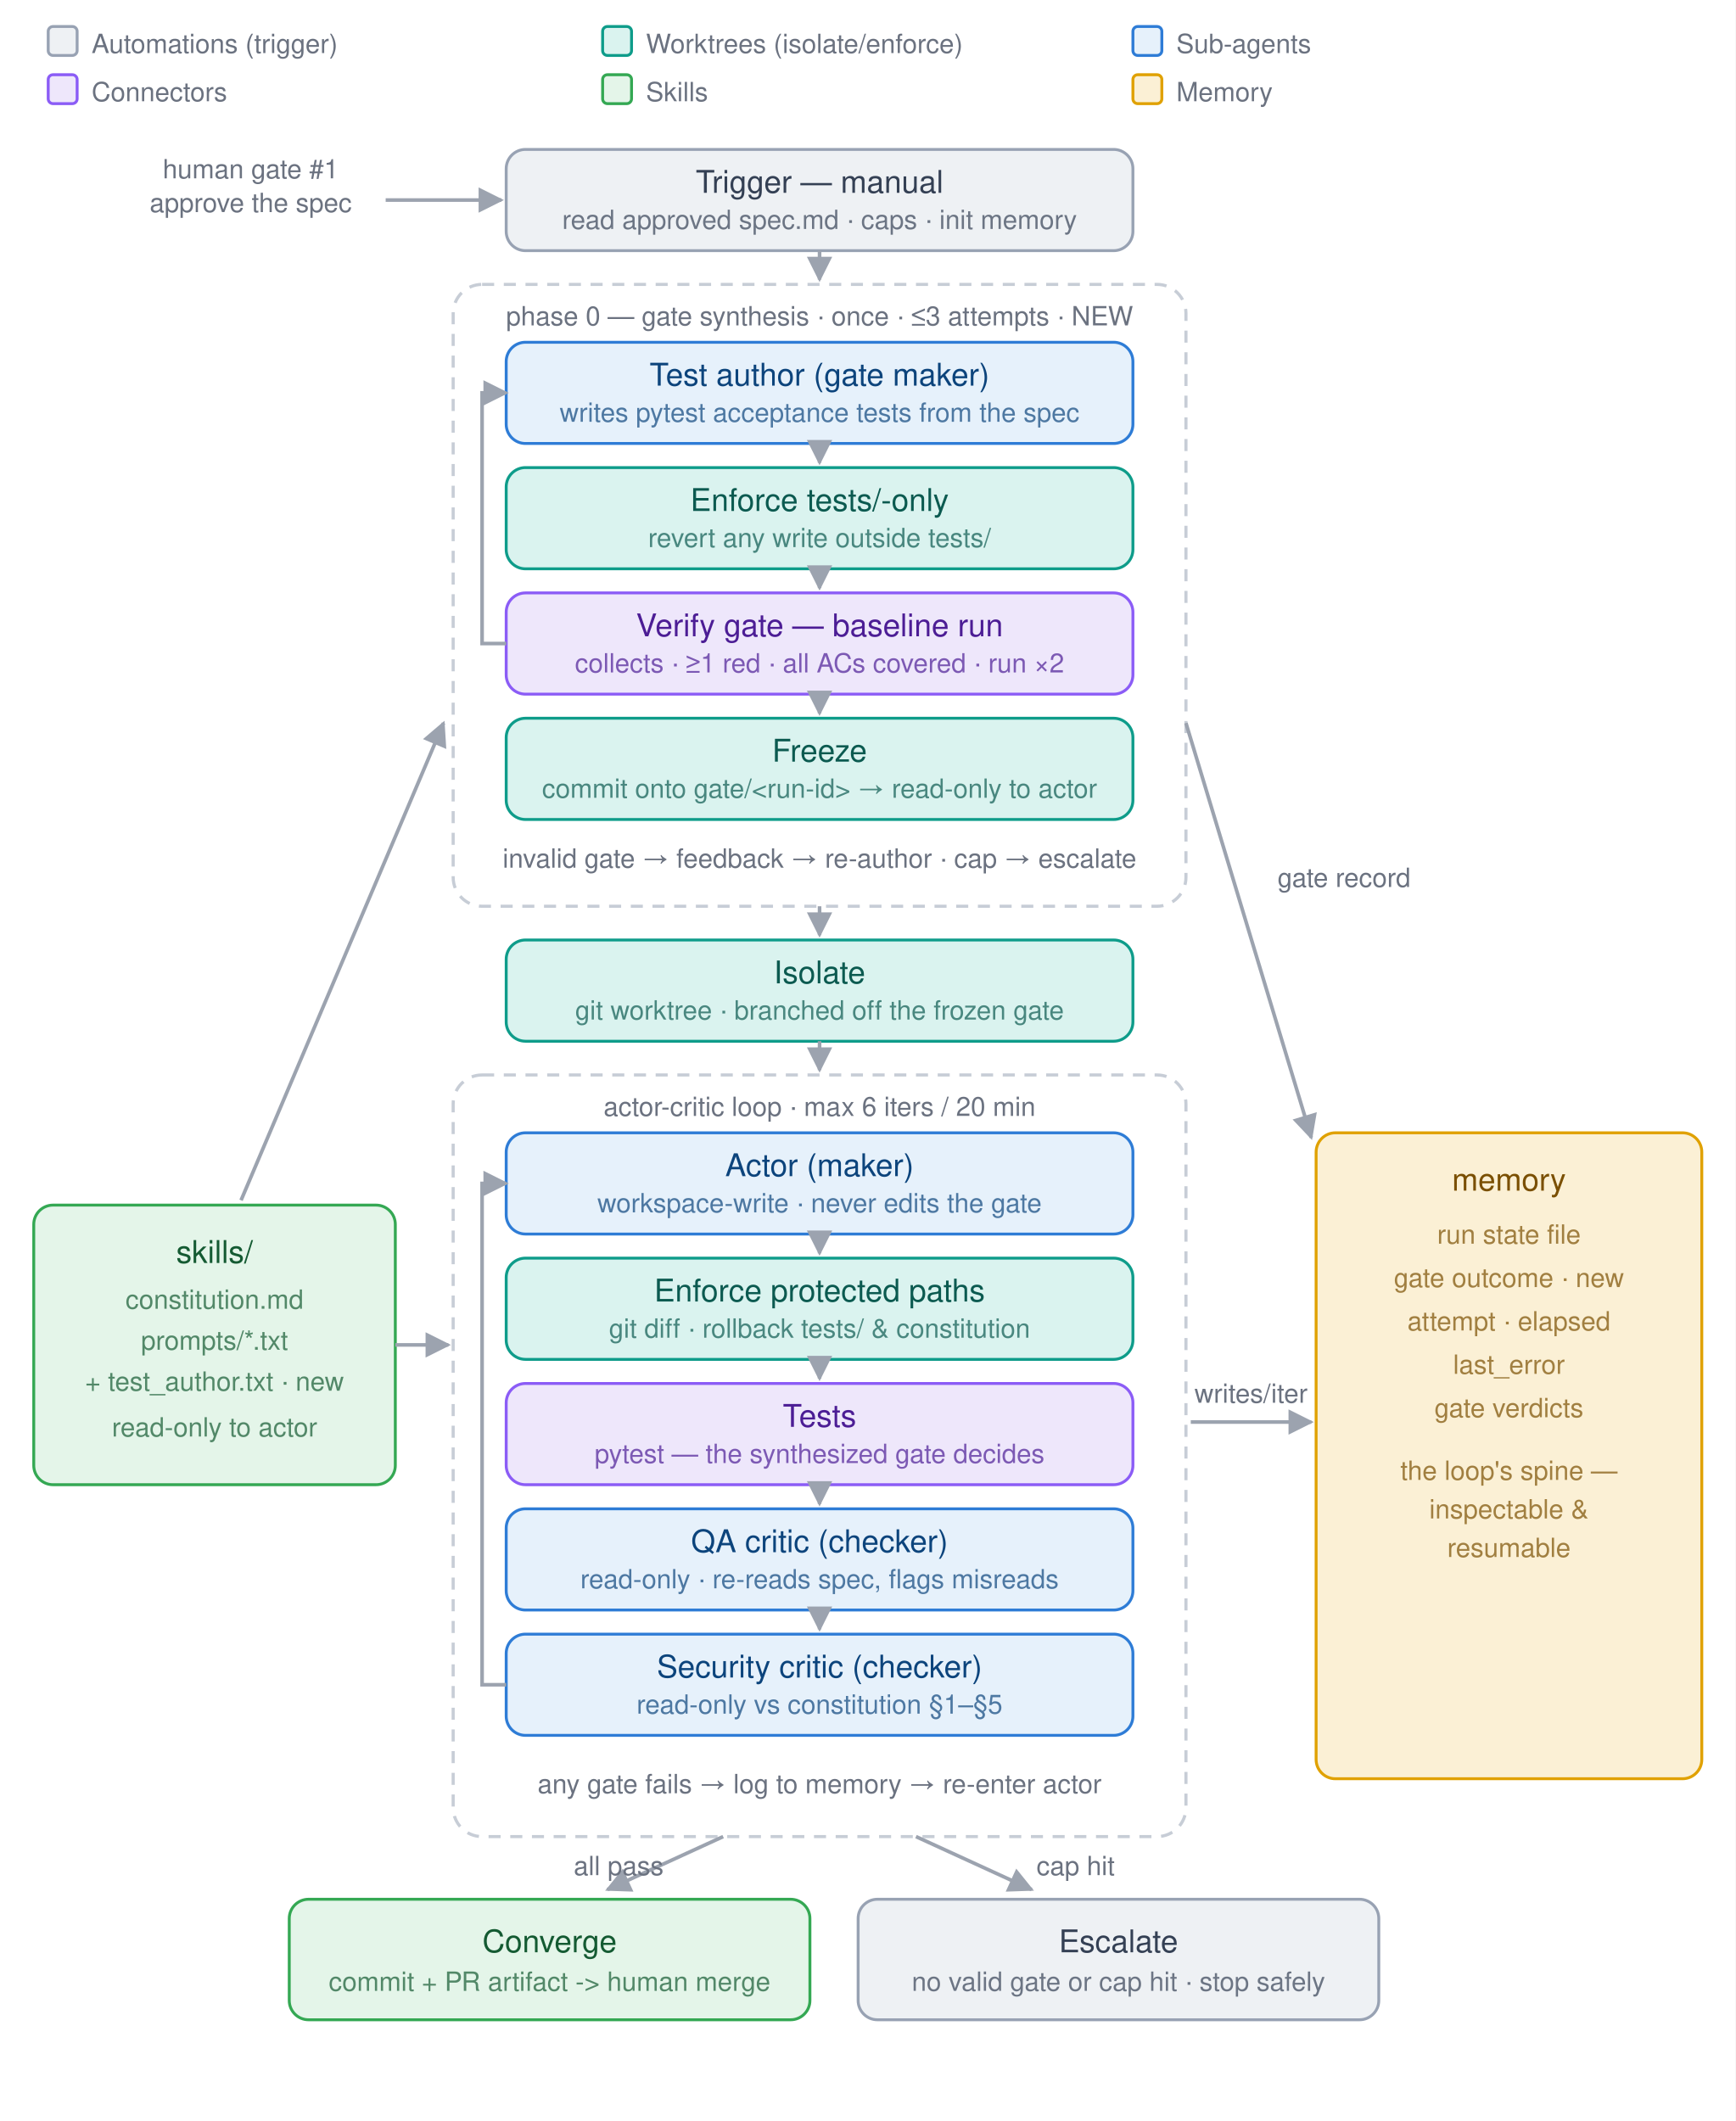
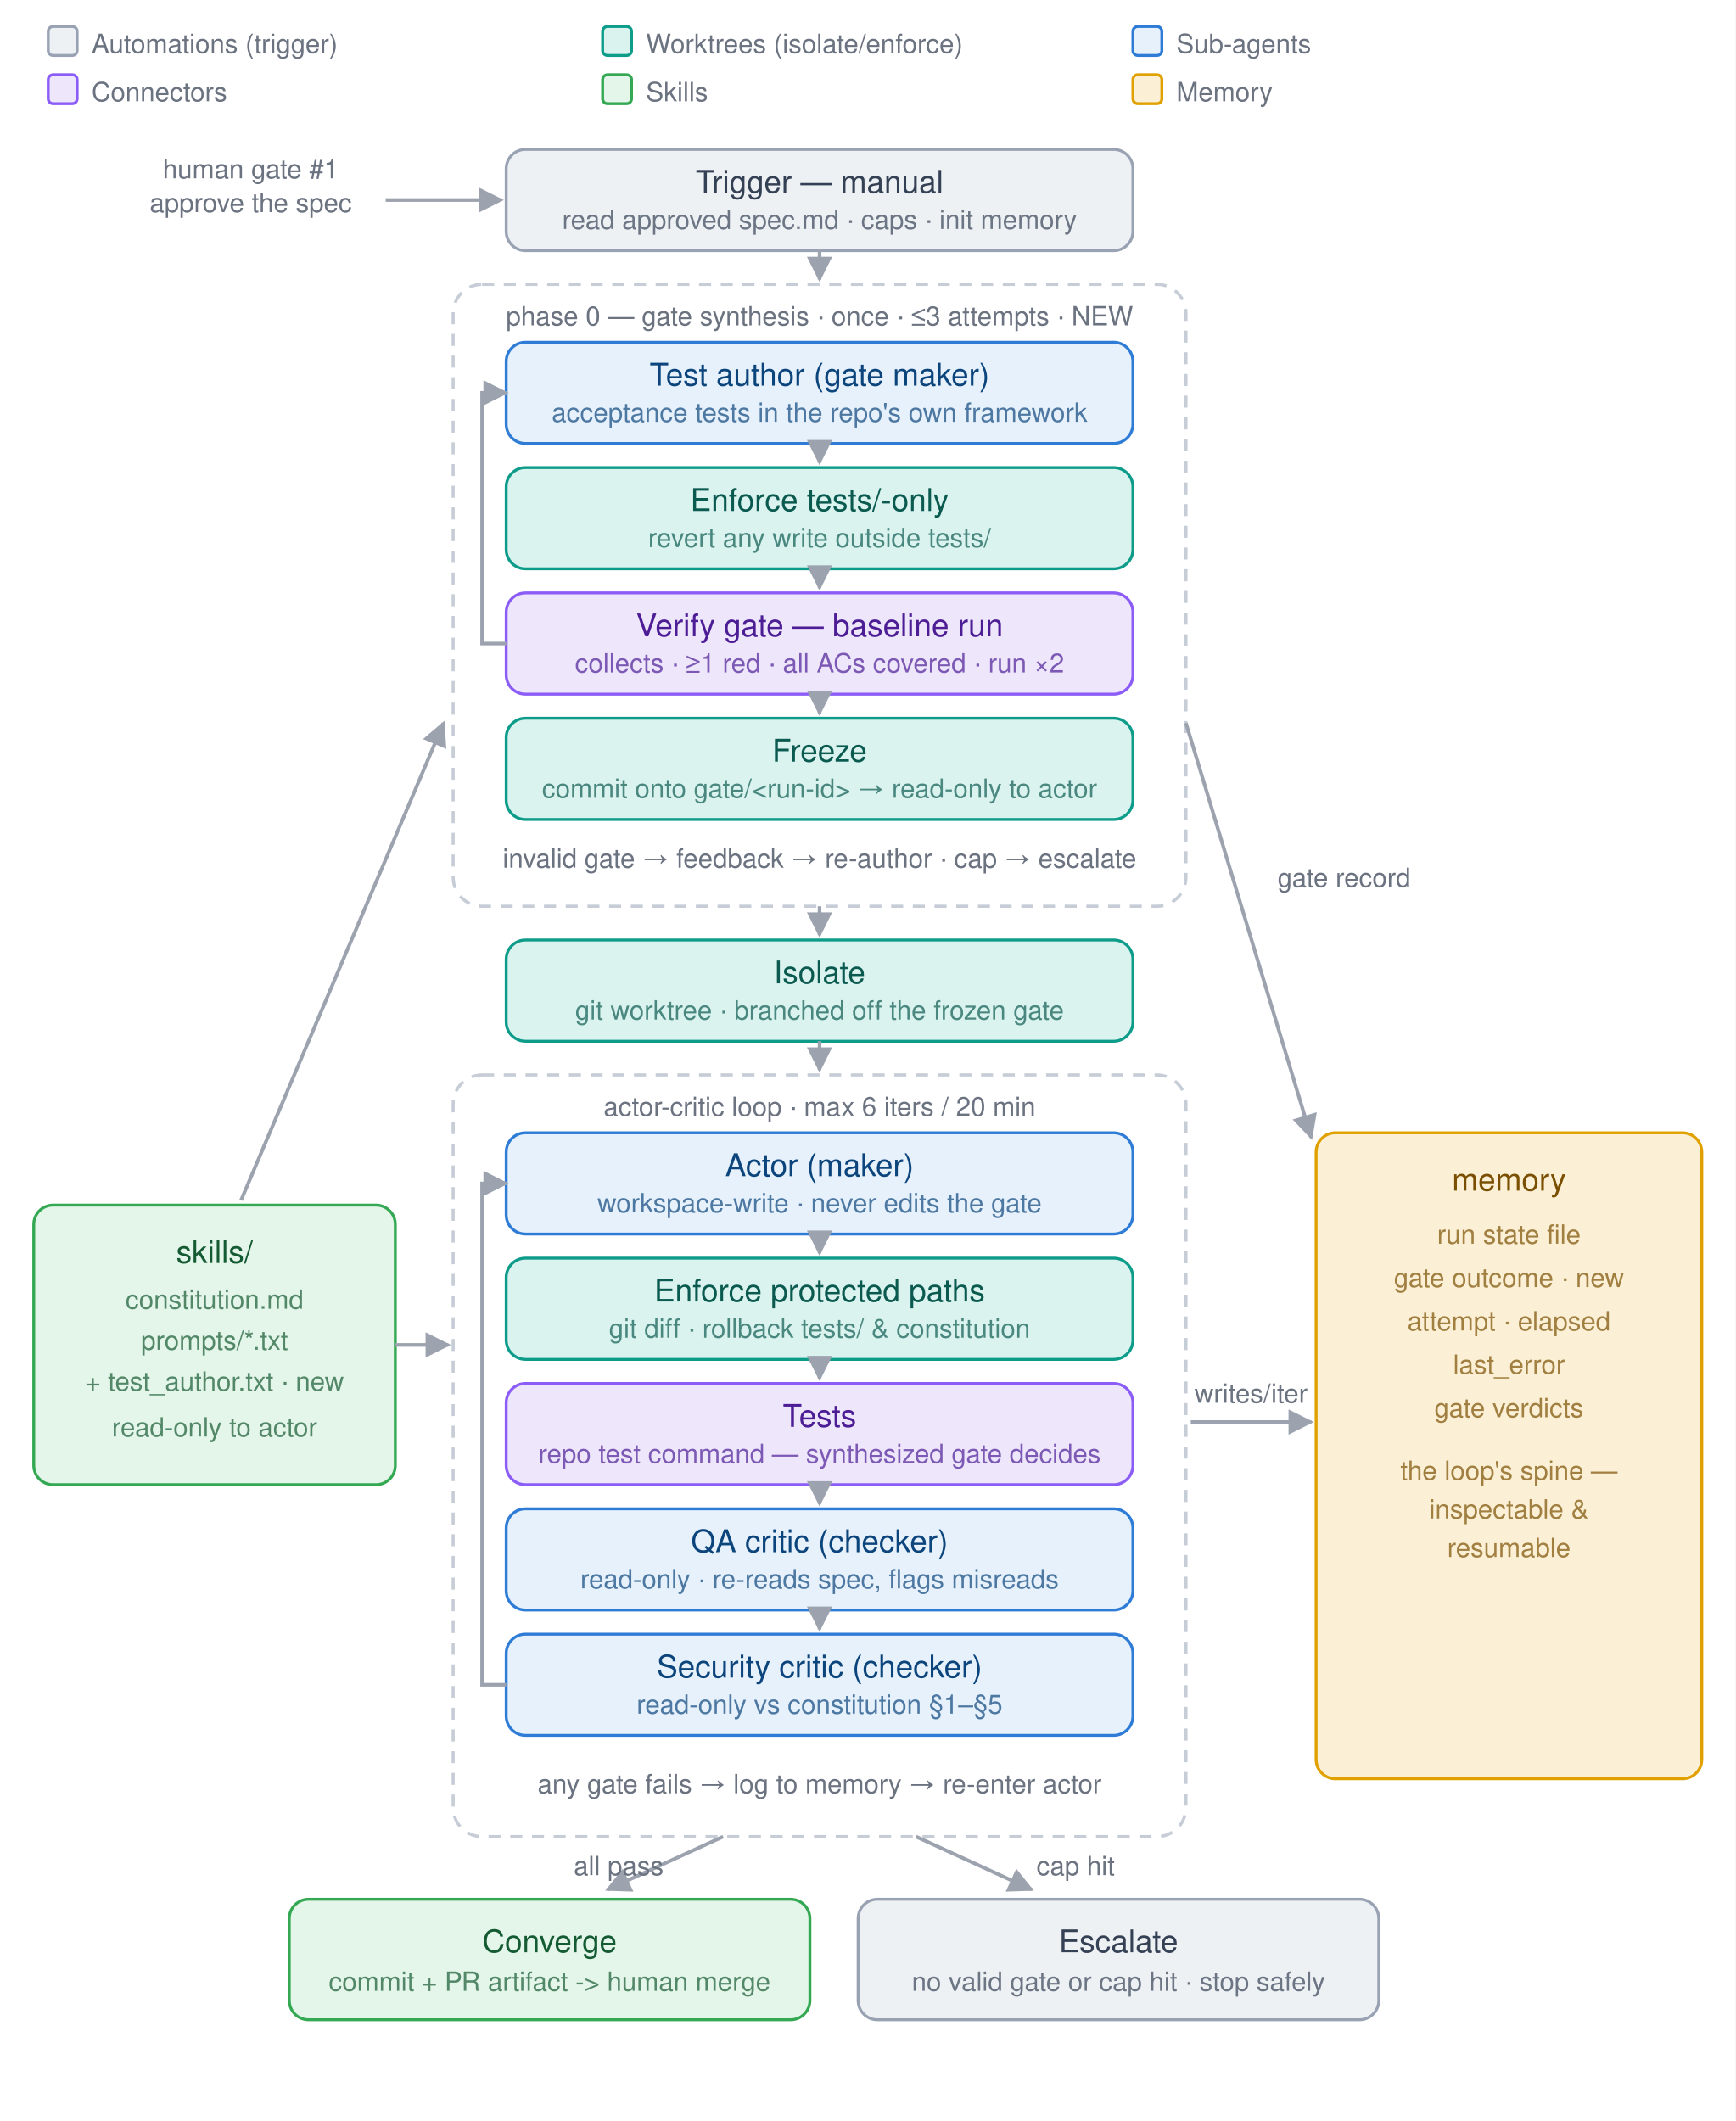
<svg xmlns="http://www.w3.org/2000/svg" width="720" viewBox="0 0 720 880" role="img">
  <defs>
    <style>
.c-gray rect{fill:#EEF1F4;stroke:#98A2B3;stroke-width:1.2}
.c-gray text{fill:#344054}
.c-blue rect{fill:#E6F1FB;stroke:#2E7CD6;stroke-width:1.2}
.c-blue text{fill:#0C447C}
.c-teal rect{fill:#DAF3EF;stroke:#0E9C8A;stroke-width:1.2}
.c-teal text{fill:#0B5A50}
.c-purple rect{fill:#EEE7FB;stroke:#8B5CF6;stroke-width:1.2}
.c-purple text{fill:#4C1D95}
.c-green rect{fill:#E4F5E9;stroke:#34A853;stroke-width:1.2}
.c-green text{fill:#145A32}
.c-amber rect{fill:#FBF0D5;stroke:#E0A100;stroke-width:1.2}
.c-amber text{fill:#7A4F01}
text{font-family:-apple-system,Segoe UI,Helvetica,Arial,sans-serif}
</style>
    <marker id="ah" viewBox="0 0 10 10" refX="9" refY="5" markerWidth="7" markerHeight="7" orient="auto-start-reverse">
      <path d="M0 0 L10 5 L0 10 z" fill="#9CA3AF" />
    </marker>
  </defs>
  <rect x="0" y="0" width="720" height="880" fill="#FFFFFF" />
  <g class="c-gray">
    <rect x="20" y="11" width="12" height="12" rx="2" />
  </g>
  <text x="38" y="22" font-size="11" fill="#6B7280">Automations (trigger)</text>
  <g class="c-teal">
    <rect x="250" y="11" width="12" height="12" rx="2" />
  </g>
  <text x="268" y="22" font-size="11" fill="#6B7280">Worktrees (isolate/enforce)</text>
  <g class="c-blue">
    <rect x="470" y="11" width="12" height="12" rx="2" />
  </g>
  <text x="488" y="22" font-size="11" fill="#6B7280">Sub-agents</text>
  <g class="c-purple">
    <rect x="20" y="31" width="12" height="12" rx="2" />
  </g>
  <text x="38" y="42" font-size="11" fill="#6B7280">Connectors</text>
  <g class="c-green">
    <rect x="250" y="31" width="12" height="12" rx="2" />
  </g>
  <text x="268" y="42" font-size="11" fill="#6B7280">Skills</text>
  <g class="c-amber">
    <rect x="470" y="31" width="12" height="12" rx="2" />
  </g>
  <text x="488" y="42" font-size="11" fill="#6B7280">Memory</text>
  <text x="104" y="74" font-size="11" fill="#6B7280" text-anchor="middle">human gate #1</text>
  <text x="104" y="88" font-size="11" fill="#6B7280" text-anchor="middle">approve the spec</text>
  <line x1="160" y1="83" x2="208" y2="83" stroke="#9CA3AF" stroke-width="1.5" marker-end="url(#ah)" />
  <g class="c-gray">
    <rect x="210" y="62" width="260" height="42" rx="8" />
    <text x="340" y="80" font-size="13" font-weight="500" text-anchor="middle">Trigger — manual</text>
    <text x="340" y="95" font-size="11" text-anchor="middle" opacity="0.7">read approved spec.md · caps · init memory</text>
  </g>
  <line x1="340" y1="104" x2="340" y2="116" stroke="#9CA3AF" stroke-width="1.5" marker-end="url(#ah)" />
  <rect x="188" y="118" width="304" height="258" rx="12" fill="none" stroke="#C7CDD6" stroke-width="1.3" stroke-dasharray="5 4" />
  <text x="340" y="135" font-size="11" text-anchor="middle" fill="#6B7280">phase 0 — gate synthesis · once · ≤3 attempts · NEW</text>
  <g class="c-blue">
    <rect x="210" y="142" width="260" height="42" rx="8" />
    <text x="340" y="160" font-size="13" font-weight="500" text-anchor="middle">Test author (gate maker)</text>
-     <text x="340" y="175" font-size="11" text-anchor="middle" opacity="0.7">writes pytest acceptance tests from the spec</text>
+     <text x="340" y="175" font-size="11" text-anchor="middle" opacity="0.7">acceptance tests in the repo's own framework</text>
  </g>
  <line x1="340" y1="184" x2="340" y2="192" stroke="#9CA3AF" stroke-width="1.5" marker-end="url(#ah)" />
  <g class="c-teal">
    <rect x="210" y="194" width="260" height="42" rx="8" />
    <text x="340" y="212" font-size="13" font-weight="500" text-anchor="middle">Enforce tests/-only</text>
    <text x="340" y="227" font-size="11" text-anchor="middle" opacity="0.7">revert any write outside tests/</text>
  </g>
  <line x1="340" y1="236" x2="340" y2="244" stroke="#9CA3AF" stroke-width="1.5" marker-end="url(#ah)" />
  <g class="c-purple">
    <rect x="210" y="246" width="260" height="42" rx="8" />
    <text x="340" y="264" font-size="13" font-weight="500" text-anchor="middle">Verify gate — baseline run</text>
    <text x="340" y="279" font-size="11" text-anchor="middle" opacity="0.7">collects · ≥1 red · all ACs covered · run ×2</text>
  </g>
  <line x1="340" y1="288" x2="340" y2="296" stroke="#9CA3AF" stroke-width="1.5" marker-end="url(#ah)" />
  <g class="c-teal">
    <rect x="210" y="298" width="260" height="42" rx="8" />
    <text x="340" y="316" font-size="13" font-weight="500" text-anchor="middle">Freeze</text>
    <text x="340" y="331" font-size="11" text-anchor="middle" opacity="0.7">commit onto gate/&lt;run-id&gt; → read-only to actor</text>
  </g>
  <text x="340" y="360" font-size="11" text-anchor="middle" fill="#6B7280">invalid gate → feedback → re-author · cap → escalate</text>
  <path d="M 210 267 L 200 267 L 200 163 L 210 163" fill="none" stroke="#9CA3AF" stroke-width="1.5" marker-end="url(#ah)" />
  <line x1="340" y1="376" x2="340" y2="388" stroke="#9CA3AF" stroke-width="1.5" marker-end="url(#ah)" />
  <g class="c-teal">
    <rect x="210" y="390" width="260" height="42" rx="8" />
    <text x="340" y="408" font-size="13" font-weight="500" text-anchor="middle">Isolate</text>
    <text x="340" y="423" font-size="11" text-anchor="middle" opacity="0.7">git worktree · branched off the frozen gate</text>
  </g>
  <line x1="340" y1="432" x2="340" y2="444" stroke="#9CA3AF" stroke-width="1.5" marker-end="url(#ah)" />
  <rect x="188" y="446" width="304" height="316" rx="12" fill="none" stroke="#C7CDD6" stroke-width="1.3" stroke-dasharray="5 4" />
  <text x="340" y="463" font-size="11" text-anchor="middle" fill="#6B7280">actor-critic loop · max 6 iters / 20 min</text>
  <g class="c-blue">
    <rect x="210" y="470" width="260" height="42" rx="8" />
    <text x="340" y="488" font-size="13" font-weight="500" text-anchor="middle">Actor (maker)</text>
    <text x="340" y="503" font-size="11" text-anchor="middle" opacity="0.7">workspace-write · never edits the gate</text>
  </g>
  <line x1="340" y1="512" x2="340" y2="520" stroke="#9CA3AF" stroke-width="1.5" marker-end="url(#ah)" />
  <g class="c-teal">
    <rect x="210" y="522" width="260" height="42" rx="8" />
    <text x="340" y="540" font-size="13" font-weight="500" text-anchor="middle">Enforce protected paths</text>
    <text x="340" y="555" font-size="11" text-anchor="middle" opacity="0.7">git diff · rollback tests/ &amp; constitution</text>
  </g>
  <line x1="340" y1="564" x2="340" y2="572" stroke="#9CA3AF" stroke-width="1.5" marker-end="url(#ah)" />
  <g class="c-purple">
    <rect x="210" y="574" width="260" height="42" rx="8" />
    <text x="340" y="592" font-size="13" font-weight="500" text-anchor="middle">Tests</text>
-     <text x="340" y="607" font-size="11" text-anchor="middle" opacity="0.7">pytest — the synthesized gate decides</text>
+     <text x="340" y="607" font-size="11" text-anchor="middle" opacity="0.7">repo test command — synthesized gate decides</text>
  </g>
  <line x1="340" y1="616" x2="340" y2="624" stroke="#9CA3AF" stroke-width="1.5" marker-end="url(#ah)" />
  <g class="c-blue">
    <rect x="210" y="626" width="260" height="42" rx="8" />
    <text x="340" y="644" font-size="13" font-weight="500" text-anchor="middle">QA critic (checker)</text>
    <text x="340" y="659" font-size="11" text-anchor="middle" opacity="0.7">read-only · re-reads spec, flags misreads</text>
  </g>
  <line x1="340" y1="668" x2="340" y2="676" stroke="#9CA3AF" stroke-width="1.5" marker-end="url(#ah)" />
  <g class="c-blue">
    <rect x="210" y="678" width="260" height="42" rx="8" />
    <text x="340" y="696" font-size="13" font-weight="500" text-anchor="middle">Security critic (checker)</text>
    <text x="340" y="711" font-size="11" text-anchor="middle" opacity="0.7">read-only vs constitution §1–§5</text>
  </g>
  <text x="340" y="744" font-size="11" text-anchor="middle" fill="#6B7280">any gate fails → log to memory → re-enter actor</text>
  <path d="M 210 699 L 200 699 L 200 491 L 210 491" fill="none" stroke="#9CA3AF" stroke-width="1.5" marker-end="url(#ah)" />
  <g class="c-green">
    <rect x="14" y="500" width="150" height="116" rx="8" />
    <text x="89" y="524" font-size="13" font-weight="500" text-anchor="middle">skills/</text>
    <text x="89" y="543" font-size="11" text-anchor="middle" opacity="0.7">constitution.md</text>
    <text x="89" y="560" font-size="11" text-anchor="middle" opacity="0.7">prompts/*.txt</text>
    <text x="89" y="577" font-size="11" text-anchor="middle" opacity="0.7">+ test_author.txt · new</text>
    <text x="89" y="596" font-size="11" text-anchor="middle" opacity="0.7">read-only to actor</text>
  </g>
  <line x1="164" y1="558" x2="186" y2="558" stroke="#9CA3AF" stroke-width="1.5" marker-end="url(#ah)" />
  <line x1="100" y1="498" x2="184" y2="300" stroke="#9CA3AF" stroke-width="1.5" marker-end="url(#ah)" />
  <g class="c-amber">
    <rect x="546" y="470" width="160" height="268" rx="8" />
    <text x="626" y="494" font-size="13" font-weight="500" text-anchor="middle">memory</text>
    <text x="626" y="516" font-size="11" text-anchor="middle" opacity="0.7">run state file</text>
    <text x="626" y="534" font-size="11" text-anchor="middle" opacity="0.7">gate outcome · new</text>
    <text x="626" y="552" font-size="11" text-anchor="middle" opacity="0.7">attempt · elapsed</text>
    <text x="626" y="570" font-size="11" text-anchor="middle" opacity="0.7">last_error</text>
    <text x="626" y="588" font-size="11" text-anchor="middle" opacity="0.7">gate verdicts</text>
    <text x="626" y="614" font-size="11" text-anchor="middle" opacity="0.7">the loop's spine —</text>
    <text x="626" y="630" font-size="11" text-anchor="middle" opacity="0.7">inspectable &amp;</text>
    <text x="626" y="646" font-size="11" text-anchor="middle" opacity="0.7">resumable</text>
  </g>
  <line x1="494" y1="590" x2="544" y2="590" stroke="#9CA3AF" stroke-width="1.5" marker-end="url(#ah)" />
  <text x="519" y="582" font-size="11" fill="#6B7280" text-anchor="middle">writes/iter</text>
  <line x1="492" y1="300" x2="544" y2="472" stroke="#9CA3AF" stroke-width="1.5" marker-end="url(#ah)" />
  <text x="530" y="368" font-size="11" fill="#6B7280">gate record</text>
  <path d="M 300 762 L 252 784" fill="none" stroke="#9CA3AF" stroke-width="1.5" marker-end="url(#ah)" />
  <text x="238" y="778" font-size="11" fill="#6B7280">all pass</text>
  <path d="M 380 762 L 428 784" fill="none" stroke="#9CA3AF" stroke-width="1.5" marker-end="url(#ah)" />
  <text x="430" y="778" font-size="11" fill="#6B7280">cap hit</text>
  <g class="c-green">
    <rect x="120" y="788" width="216" height="50" rx="8" />
    <text x="228" y="810" font-size="13" font-weight="500" text-anchor="middle">Converge</text>
    <text x="228" y="826" font-size="11" text-anchor="middle" opacity="0.7">commit + PR artifact -&gt; human merge</text>
  </g>
  <g class="c-gray">
    <rect x="356" y="788" width="216" height="50" rx="8" />
    <text x="464" y="810" font-size="13" font-weight="500" text-anchor="middle">Escalate</text>
    <text x="464" y="826" font-size="11" text-anchor="middle" opacity="0.7">no valid gate or cap hit · stop safely</text>
  </g>
</svg>
